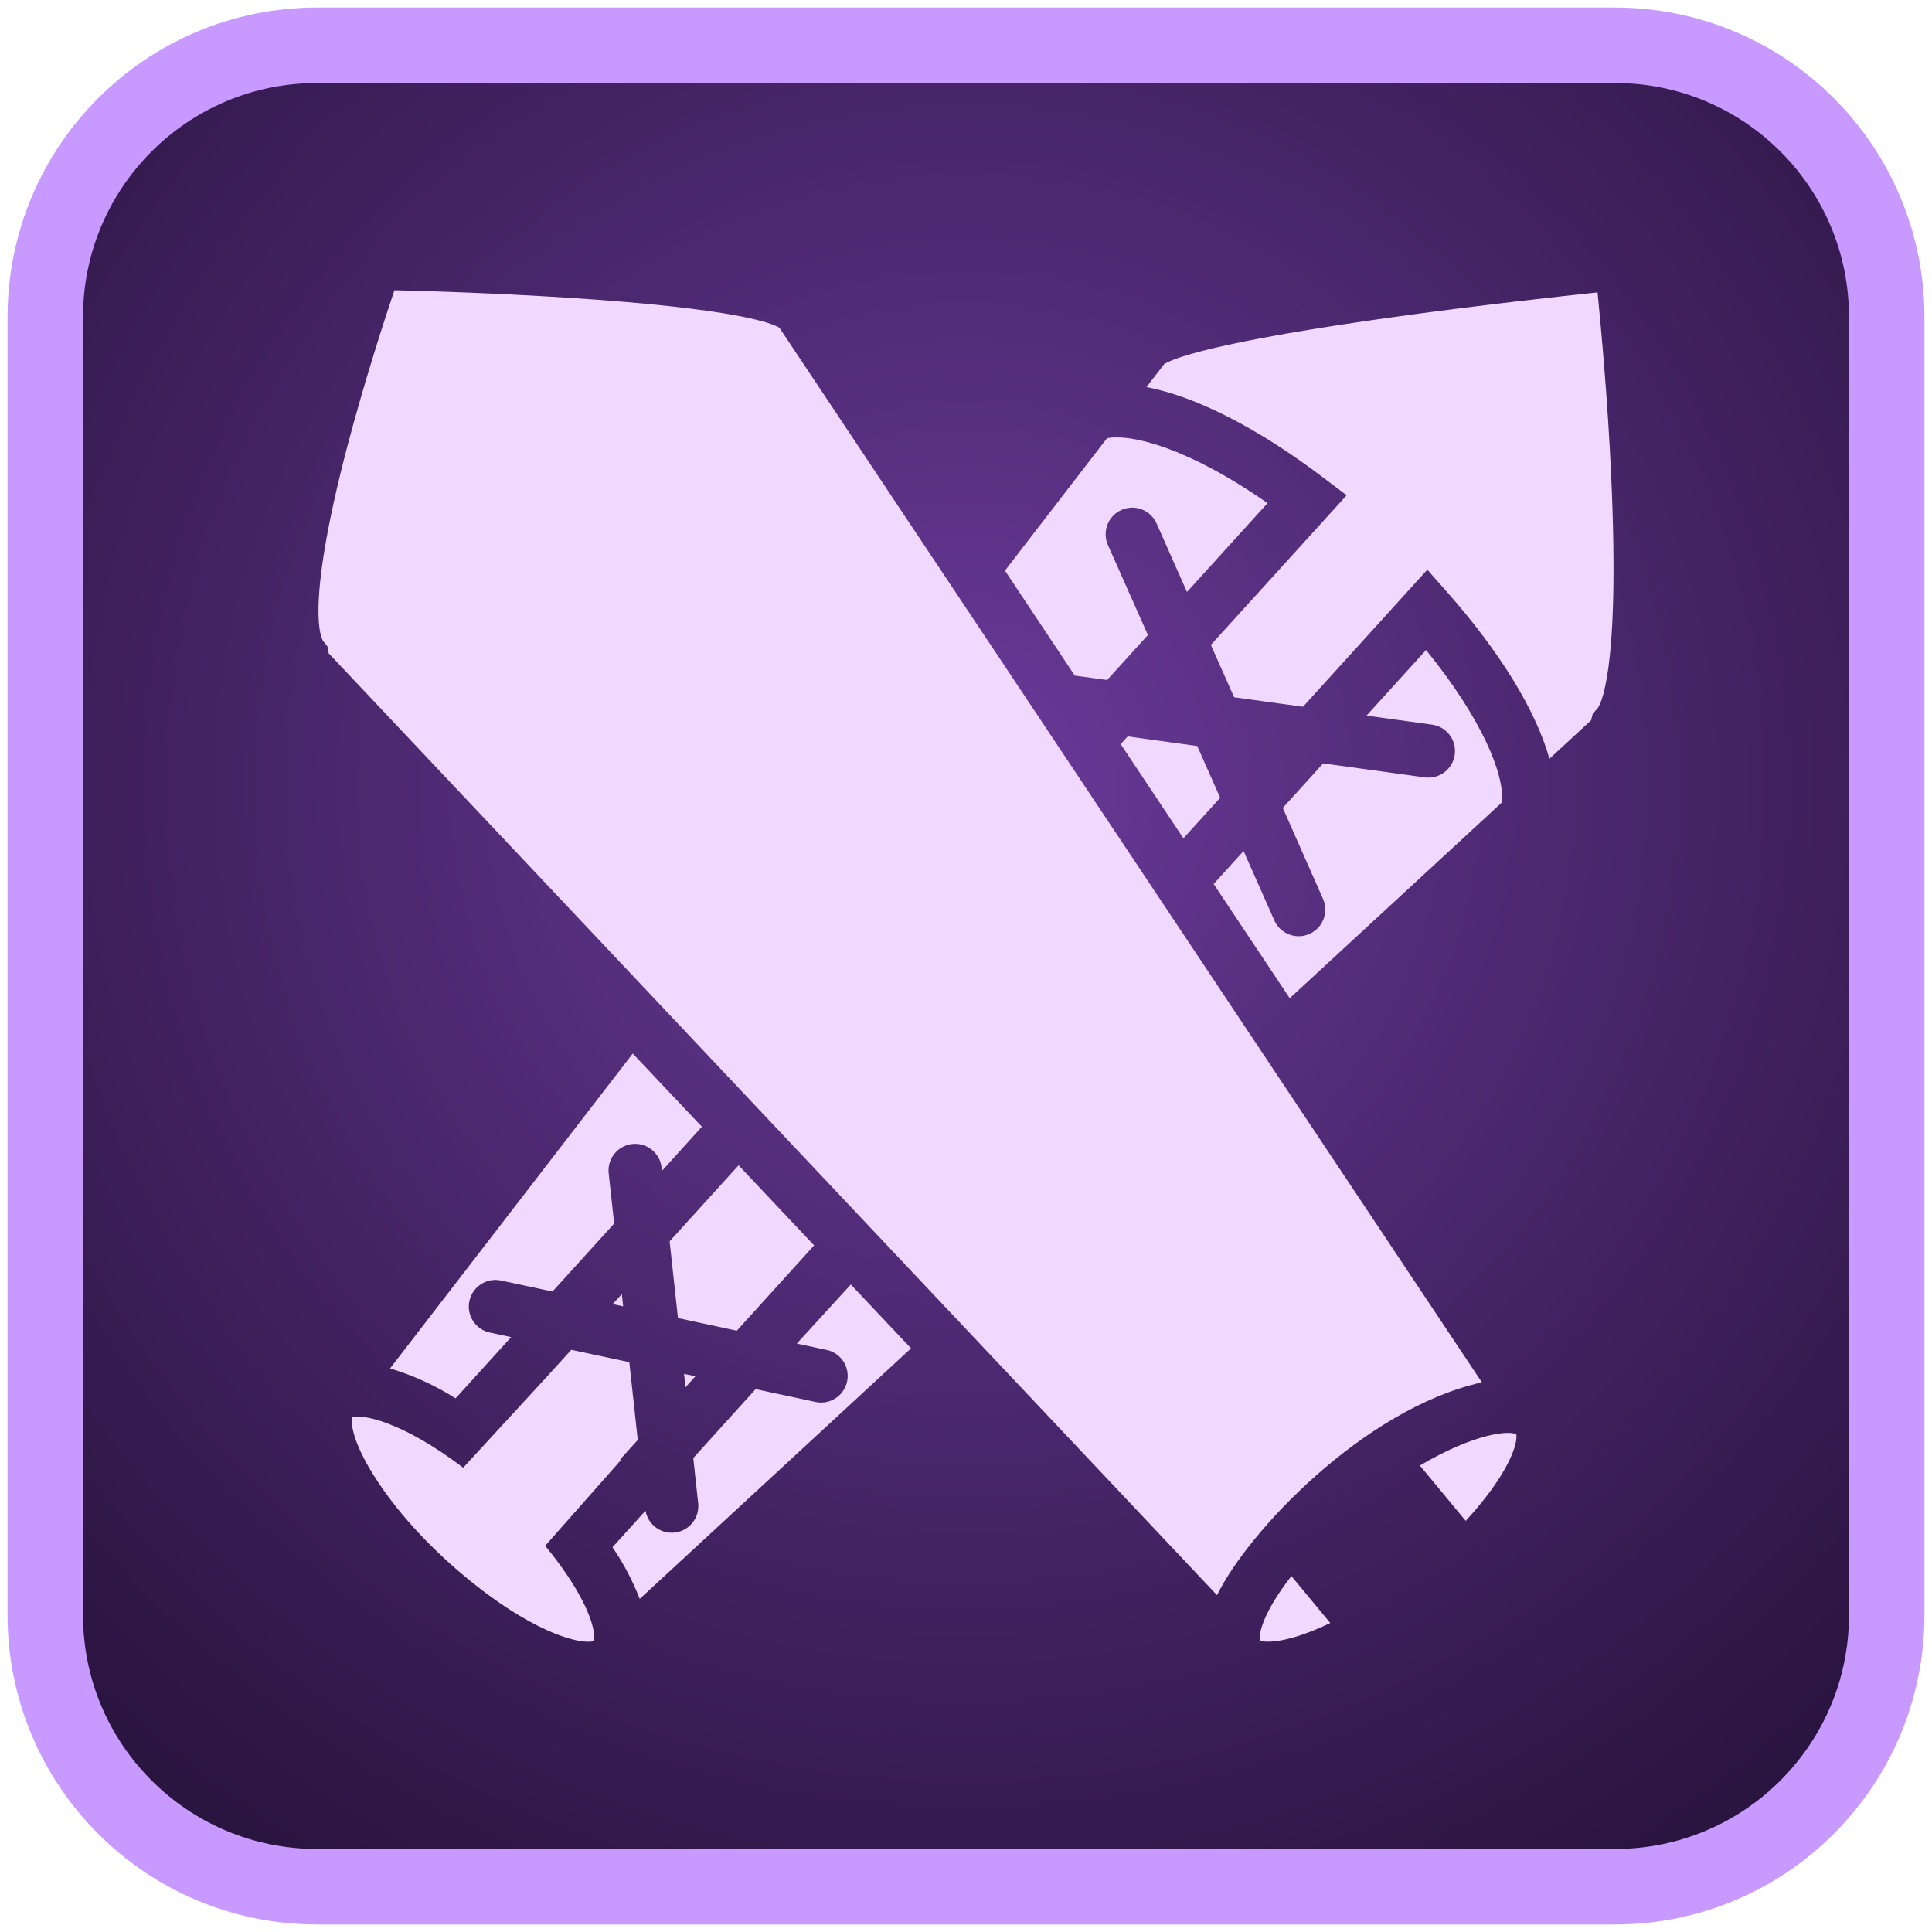
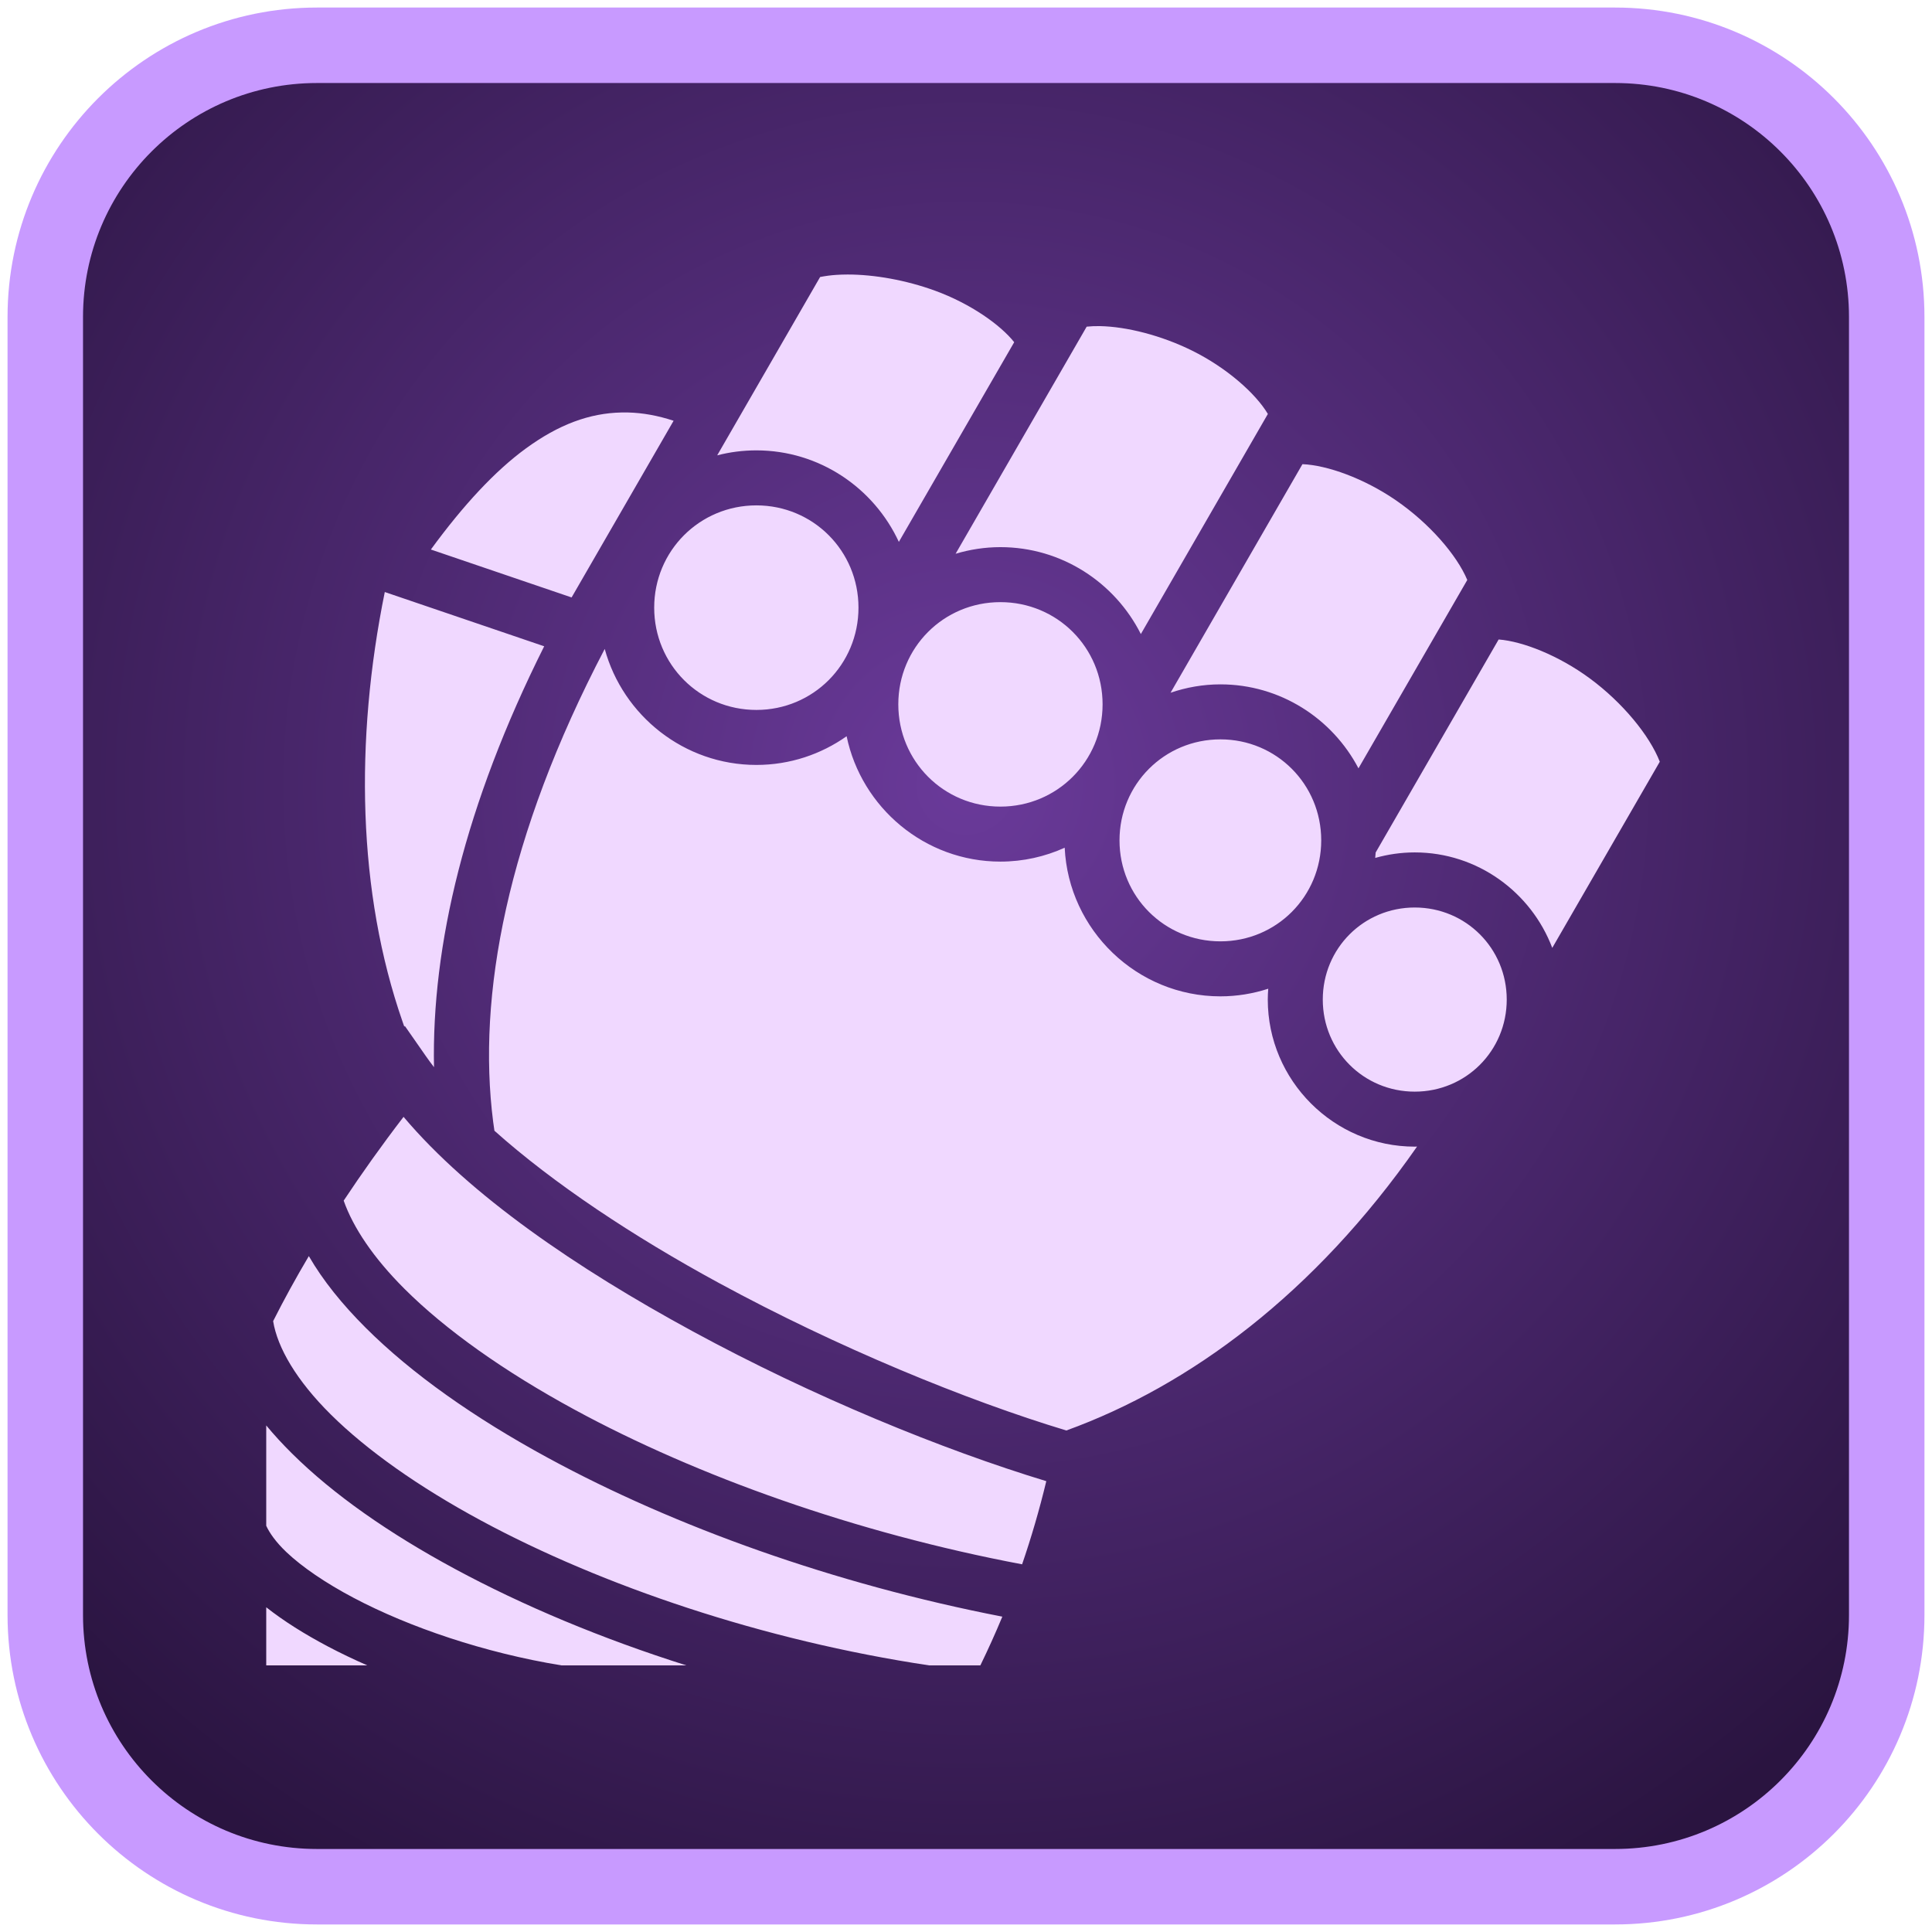
<svg xmlns="http://www.w3.org/2000/svg" viewBox="0 0 512 512">
  <defs>
    <radialGradient id="g" cx="50%" cy="40%" r="70%">
      <stop offset="0" stop-color="#6a3a9a" />
      <stop offset="1" stop-color="#2a1440" />
    </radialGradient>
  </defs>
  <rect x="12" y="12" width="488" height="488" rx="72" fill="url(#g)" stroke="#c89aff" stroke-width="20" />
  <g transform="translate(56.32 56.32) scale(0.78)" fill="#f0d8ff">
-     <path d="M334.557 181.26l7.807 17.594-12.497 13.763-21.31-32 2.373-2.62zM475.2 89.4c-1.13-25.254-3.39-49.626-4.622-62.26-13.04 1.38-38.576 4.193-64.892 7.775-67.514 9.175-80.17 15.14-82.35 16.587l-6.022 7.808c16.7 3.187 37.683 13.785 60.112 30.79l7.91 5.967-46.147 50.847 7.91 17.785 23.4 3.22 42.236-46.564 6.69 7.57c18.214 20.61 30.248 40.44 34.8 56.666l14.17-13.085v-.08l.566-2.18 1.525-1.66c.746-.883 7.864-10.815 4.712-79.187zM121.903 386.4l-7.99 8.802-28.744 31.254c-21.266-16.17-34.825-18.27-37.706-17.084-.61 2.35.554 9.627 8.79 21.977 7.65 11.558 18.87 23.524 31.48 33.693 23.616 19.085 38.735 21.548 41.808 20.27.61-2.35-.554-9.626-8.79-21.976a126.552 126.552 0 0 0-7.73-10.34l25.695-29.083-.226-.27 5.99-6.6-2.87-26.44zm17.163-18.915l-3.118 3.39 3.57.757zm39.062 12.43l26.27-28.994-25.66-27.208-23.436 25.83 2.837 26.08zm-17.436 19.208l3.39-3.728-3.876-.825zm143.253-240.29l13.864-15.29-13.558-30.507a9.042 9.042 0 1 1 16.53-7.333l10.294 23.22 27.38-30.18c-27.12-18.927-46.396-23.627-54.543-22.057l-34.678 44.983 23.73 35.67zM60.322 392.727a90.394 90.394 0 0 1 22.27 10.17l18.87-20.803-7.23-1.548a9.04 9.04 0 1 1 3.774-17.683l17.502 3.74 20.95-23.096-1.865-17.152a9.042 9.042 0 0 1 17.977-1.955l.136 1.2 13.56-14.995-23.493-24.86zM438.07 200.436c1.005-9.163-6.532-28.124-25.763-51.796l-20.226 22.294 22.216 3.062a9.04 9.04 0 0 1-1.243 18 9.164 9.164 0 0 1-1.243-.09l-34.463-4.746-13.717 15.13 13.56 30.677a9.04 9.04 0 1 1-16.52 7.333l-10.362-23.367-10.17 11.21 25.853 38.812zm-239.546 183.85l9.672 2.07a9.04 9.04 0 1 1-3.728 17.67l-19.944-4.26-21.186 23.402 1.684 15.525a9.04 9.04 0 0 1-17.91 2.362l-11.22 12.43a86.18 86.18 0 0 1 9.254 17.547l92.18-85.13-20.463-21.694zM192.592 39.14c-2.26-1.425-14.407-6.555-72.62-10.238-24.045-1.526-47.22-2.26-58.17-2.497-3.39 10.033-10.17 30.97-15.965 52.925-14.96 57.017-8.486 65.988-8.204 66.34l1.413 1.75.418 2.26v.08l301.838 320.018c10.17-21.107 49.57-63.276 89.977-72.316zM366.138 463.81c-9.04 11.762-10.746 18.937-10.294 21.322 2.102 1.05 10.396.632 23.92-5.91l-13.22-15.966zm76.835-48.734c-2.53-1.266-13.988-.418-32.768 10.644l15.582 18.802c2.475-2.69 4.768-5.4 6.86-8.102 9.095-11.785 10.756-18.96 10.315-21.344z" />
+     <path d="M215.75 21.063c-1.306 0-2.582.045-3.813.125-1.964.127-3.778.385-5.5.718L171.47 82.5c4.257-1.103 8.72-1.688 13.31-1.688 21.424 0 39.93 12.778 48.407 31.094l39.188-67.844c-4.546-5.766-14.702-13.066-26.97-17.53-9.74-3.546-20.516-5.473-29.655-5.47zm85.72 17.53c-1.583-.03-3.07.047-4.47.188l-44.53 77.157c4.825-1.446 9.935-2.25 15.218-2.25 20.817 0 38.924 12.05 47.718 29.532l43.156-74.782c-4.125-6.924-13.916-15.663-25.78-21.532-10.44-5.163-22.204-8.138-31.313-8.312zm-162.5 29.344c-10.902.22-21.355 4.083-32.5 12.22C96.044 87.766 85.3 99.3 74.187 114.5L122 130.78l34.656-60.03c-5.398-1.782-10.563-2.693-15.5-2.813-.73-.017-1.46-.014-2.187 0zM370.312 85.5L325.5 163.156c5.325-1.817 11.015-2.844 16.938-2.844 20.334 0 38.045 11.61 46.906 28.532l36.97-64c-3.564-8.5-12.897-19.255-24.19-27.03C391.22 90.3 378.678 85.84 370.313 85.5zm-185.532 14c-19.27 0-34.718 15.448-34.718 34.75s15.45 34.75 34.72 34.75 34.687-15.445 34.687-34.75c0-19.302-15.418-34.75-34.69-34.75zM58.53 128.938C48.27 179.428 49.268 231.032 64.595 275c.186.536.372 1.06.562 1.594l.188-.22 7.125 10.22c.872 1.25 1.81 2.52 2.78 3.78-.837-41.212 10.51-89.245 37.438-143L58.53 128.94zm209.157 3.437c-19.27 0-34.687 15.416-34.687 34.72 0 19.3 15.417 34.75 34.688 34.75 19.27 0 34.718-15.446 34.718-34.75 0-19.304-15.448-34.72-34.72-34.72zm169.282 12.688l-41.783 72.375c-.048.614-.087 1.235-.156 1.843 4.283-1.206 8.784-1.874 13.44-1.874 21.296 0 39.572 13.55 46.717 32.438l36.532-63.25c-3.43-8.86-12.62-20.092-23.783-28.313-10.62-7.82-22.842-12.6-30.968-13.218zm-303.72 3.218C99.888 212.04 89.896 266.26 95.344 308.876c.133 1.044.286 2.063.437 3.094 20.05 17.924 47.18 35.918 76.25 51.717 40.17 21.83 84.096 39.88 118.064 50.125 42.028-15.246 84.304-46.497 119.156-96.468-.26.004-.52.03-.78.03-27.474 0-49.94-22.483-49.94-49.968 0-1.24.068-2.468.158-3.687-5.125 1.664-10.587 2.592-16.25 2.592-28.306 0-51.592-22.493-52.907-50.5-6.677 3.02-14.068 4.72-21.842 4.72-25.675 0-47.22-18.35-52.25-42.595-8.685 6.134-19.27 9.75-30.657 9.75-24.53 0-45.332-16.764-51.53-39.406zM342.438 179c-19.033 0-34.282 15.25-34.282 34.313 0 19.063 15.25 34.312 34.28 34.312 19.034 0 34.252-15.246 34.252-34.313 0-19.063-15.218-34.312-34.25-34.312zm66.03 57.125c-17.362 0-31.25 13.888-31.25 31.28 0 17.394 13.888 31.283 31.25 31.283 17.364 0 31.25-13.886 31.25-31.282 0-17.393-13.886-31.28-31.25-31.28zM64.907 307.25c-7.423 9.67-14.177 19.17-20.344 28.47 3.222 9.158 10.11 19.44 20.657 29.967 13.9 13.877 33.814 28.027 57.81 41.063 41.59 22.59 95.45 41.855 152.032 52.53 3.07-8.944 5.834-18.35 8.22-28.25-35.365-10.748-79.208-28.665-120.188-50.936-39.39-21.407-75.667-46.16-98.188-72.844zM32.72 354.563c-4.446 7.515-8.483 14.866-12.126 22.093 1.467 9.07 7.963 20.19 19.593 31.72 12.248 12.14 29.84 24.596 51.094 36.062 41.084 22.16 95.78 40.72 152.22 49.187h17.375c2.59-5.32 5.097-10.844 7.47-16.563-57.277-11.12-111.46-30.63-154.25-53.875-25.16-13.666-46.376-28.622-62.064-44.28-7.912-7.9-14.49-16.006-19.31-24.344zm-14.47 57.53v34.094c1.047 2.302 3.192 5.48 6.875 8.97 5.26 4.982 13.178 10.427 22.844 15.53 18.88 9.97 44.434 18.675 70.624 22.938H161c-28.807-9.095-55.546-20.318-78.594-32.75-22.413-12.09-41.336-25.303-55.375-39.22-3.173-3.145-6.107-6.326-8.78-9.56zm0 61.782v19.75h34.344c-4.66-2.048-9.133-4.183-13.344-6.406-7.93-4.19-15.012-8.627-21-13.345z" />
  </g>
</svg>
